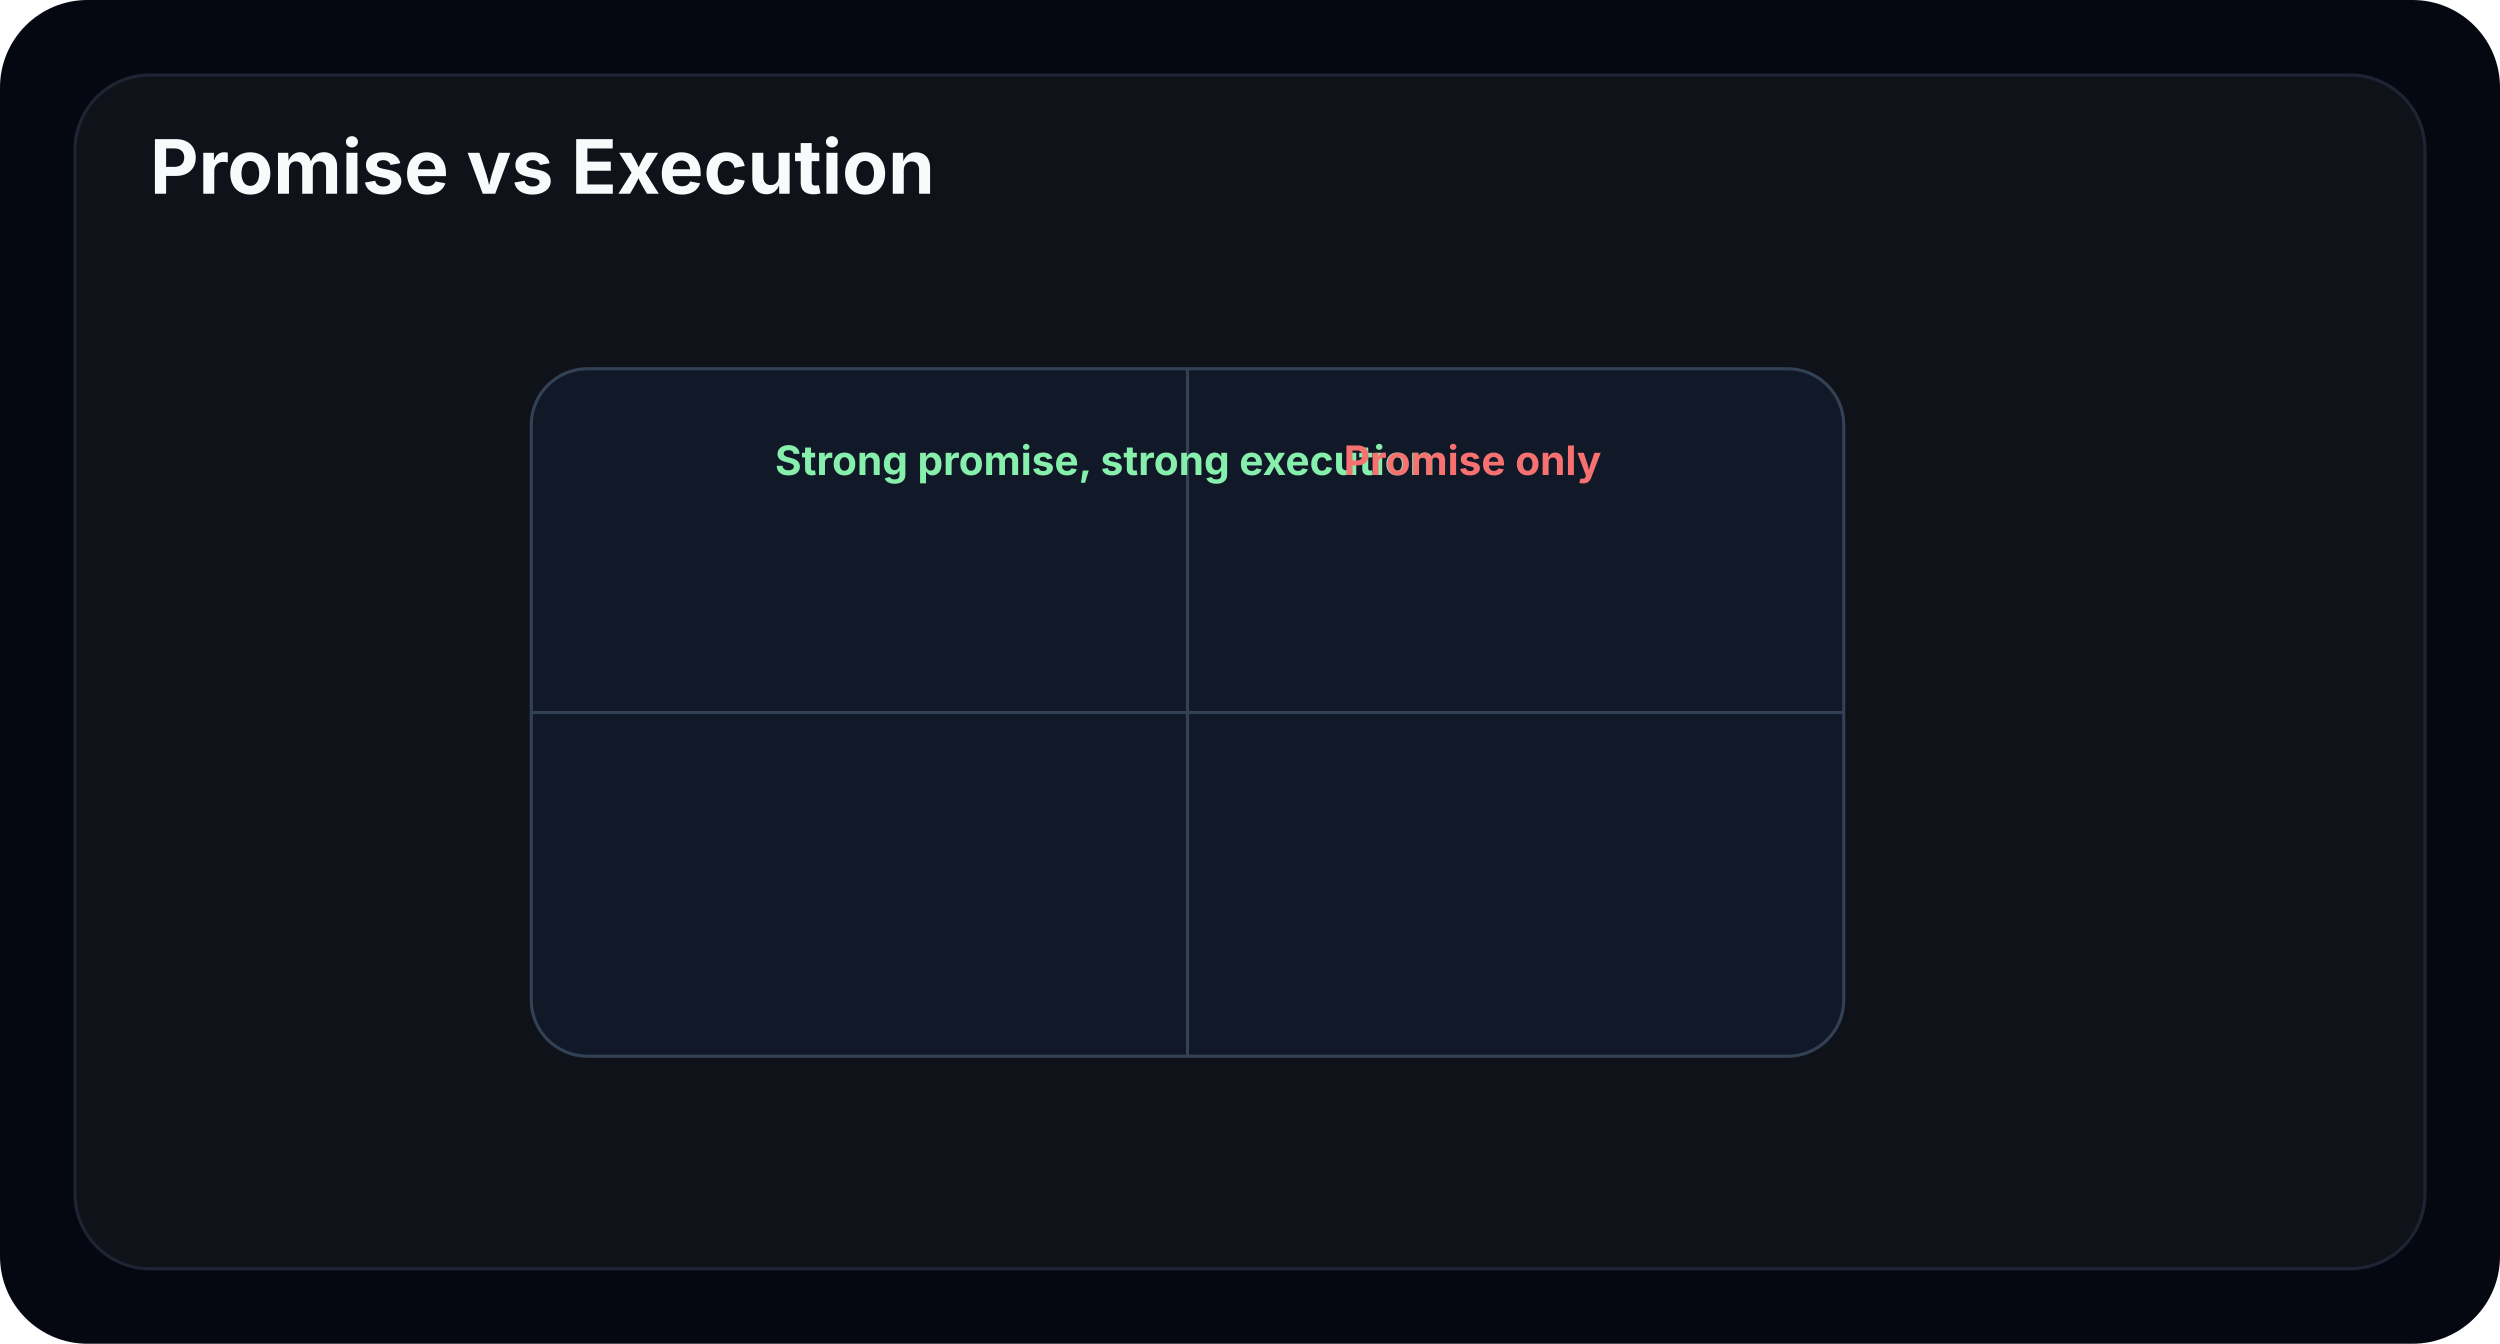
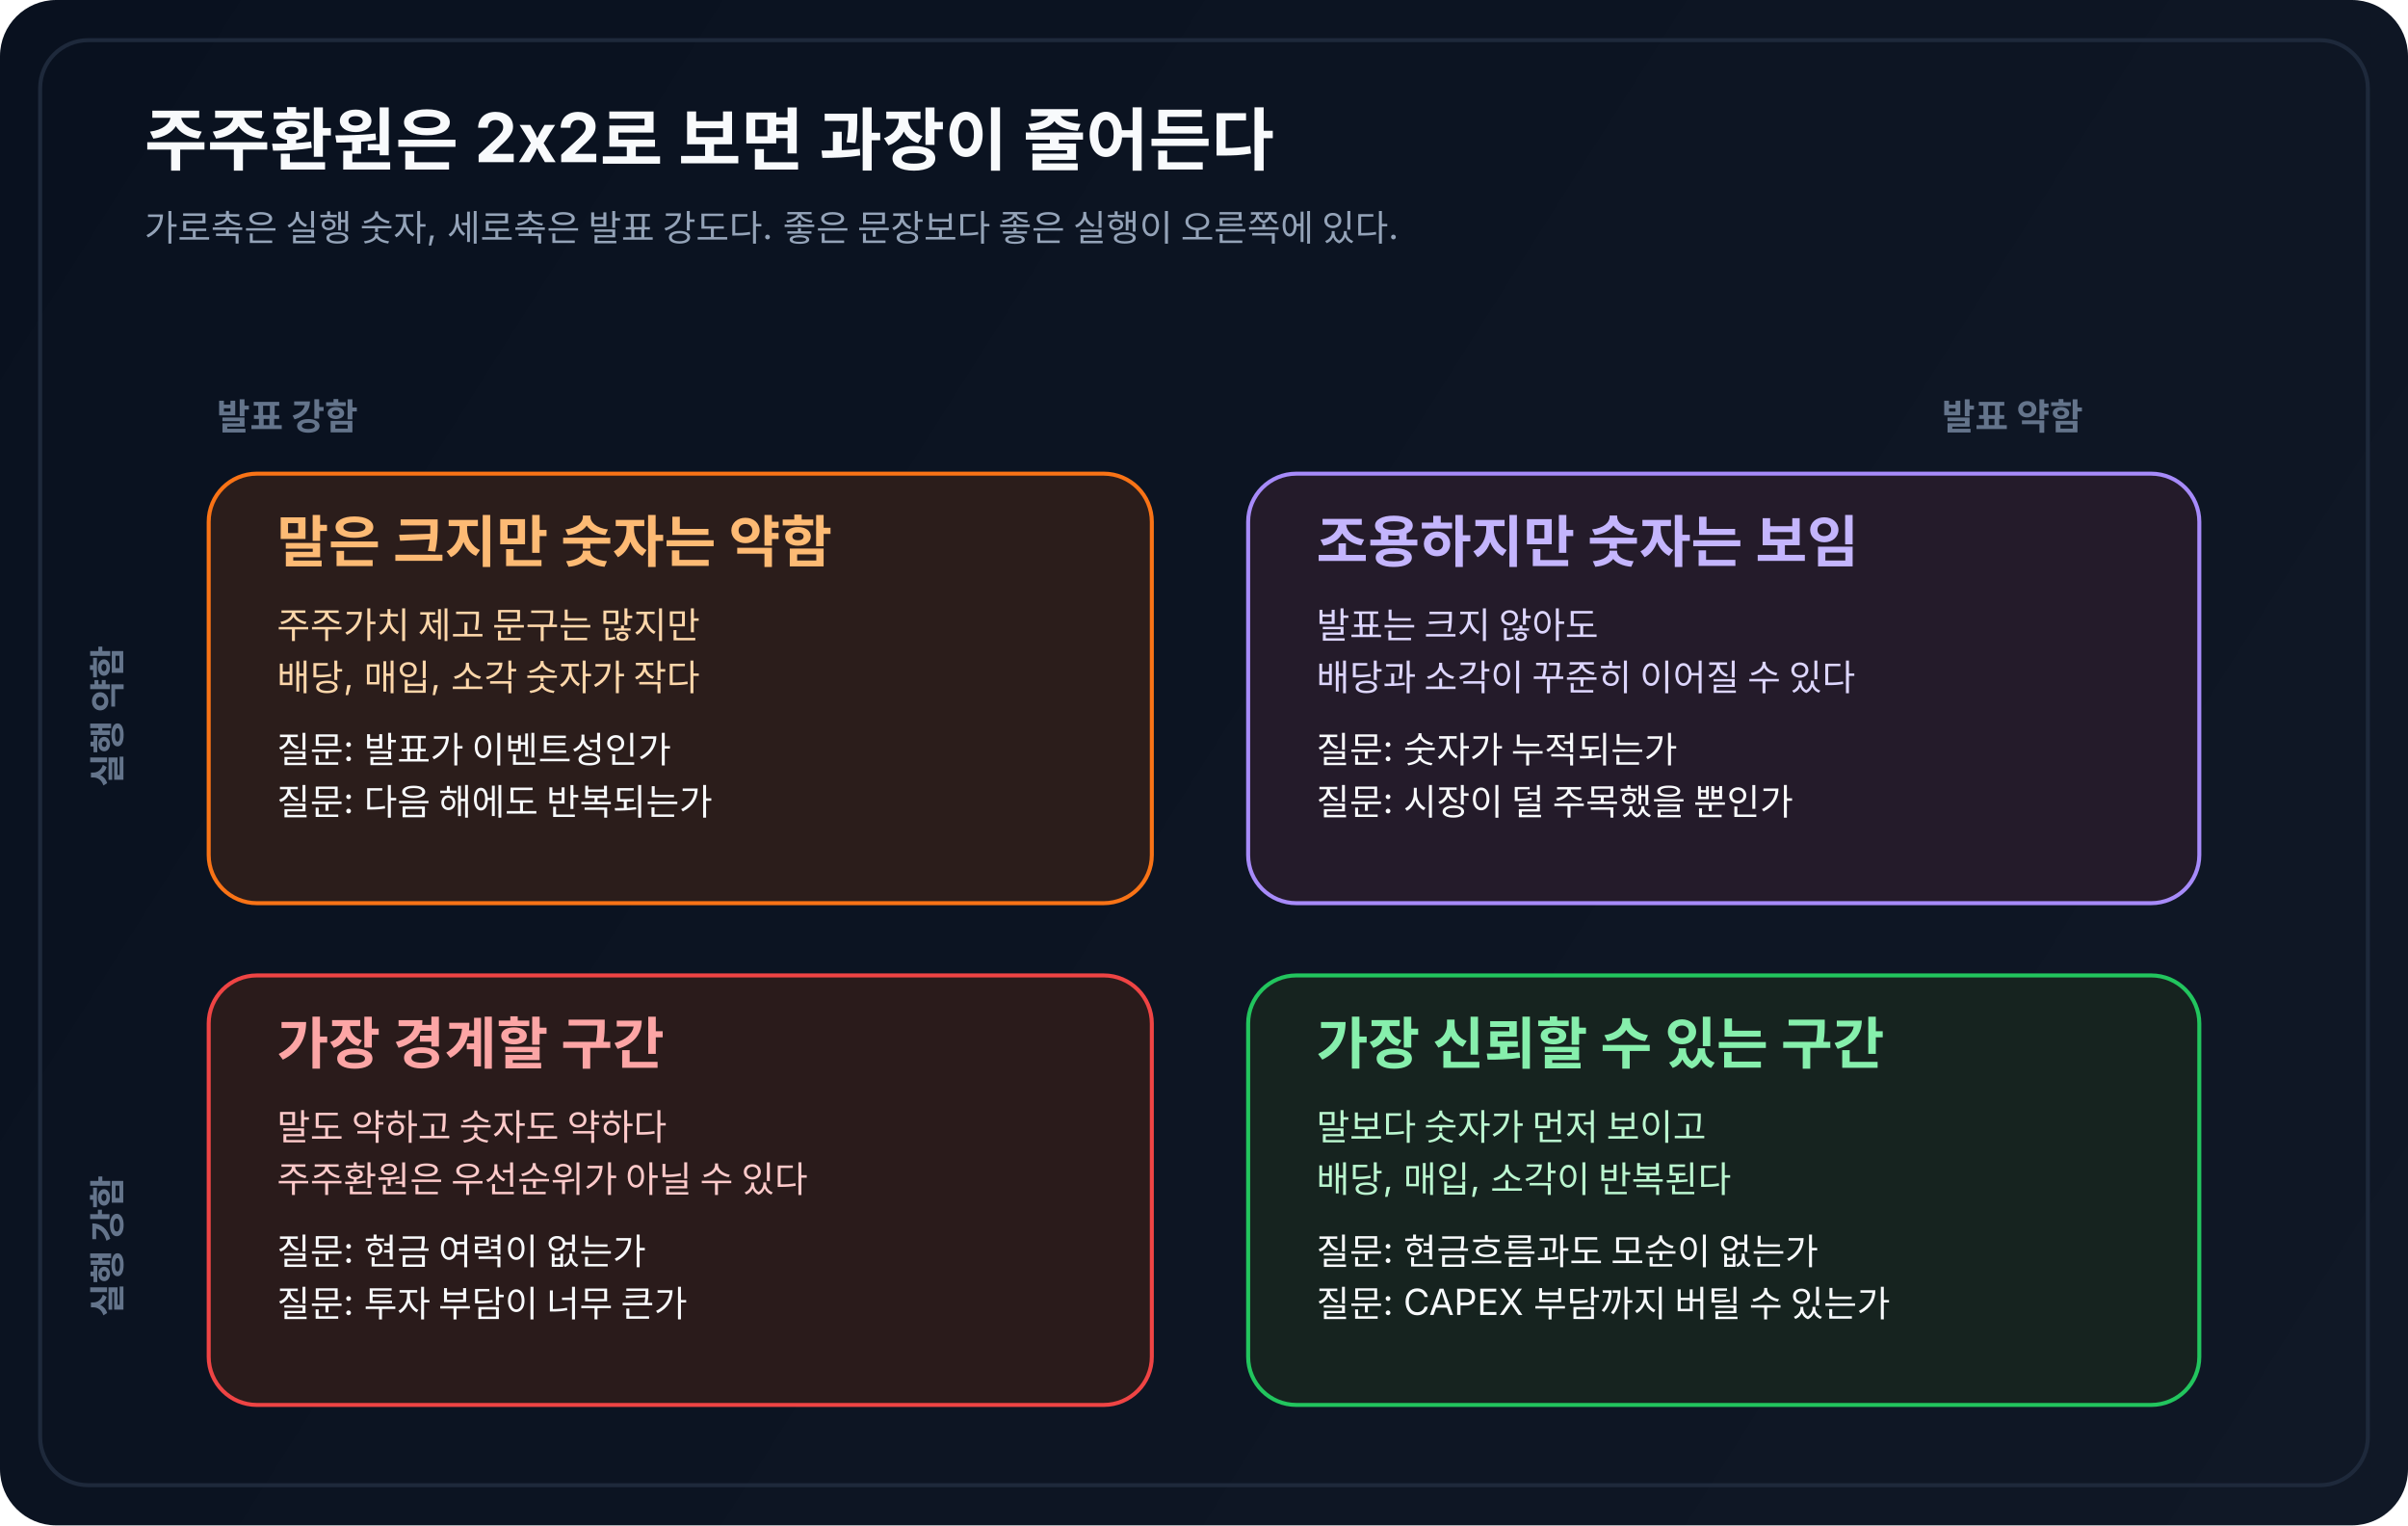
- <svg xmlns="http://www.w3.org/2000/svg" width="800" height="430" viewBox="0 0 800 430" fill="none">
-   <rect width="800" height="430" rx="28" fill="#050811" />
-   <rect x="24" y="24" width="752" height="382" rx="24" fill="#0f1219" stroke="#1e2433" />
-   <text x="48" y="62" fill="#f8fafc" font-size="24" font-weight="700" font-family="Inter,system-ui,sans-serif">Promise vs Execution</text>
-   <rect x="170" y="118" width="420" height="220" rx="18" fill="#111827" stroke="#334155" />
-   <path d="M380 118V338M170 228H590" stroke="#334155" />
-   <text x="248" y="152" fill="#86efac" font-size="13" font-weight="700" font-family="Inter,system-ui,sans-serif">Strong promise, strong execution</text>
-   <text x="430" y="152" fill="#f87171" font-size="13" font-weight="700" font-family="Inter,system-ui,sans-serif">Promise only</text>
+ <svg xmlns="http://www.w3.org/2000/svg" viewBox="0 0 1200 760" fill="none" role="img" aria-labelledby="title desc">
+   <defs>
+     <linearGradient id="bg024b" x1="0" y1="0" x2="1200" y2="760" gradientUnits="userSpaceOnUse">
+       <stop offset="0%" stop-color="#09111f" />
+       <stop offset="100%" stop-color="#101826" />
+     </linearGradient>
+   </defs>
+   <rect width="1200" height="760" rx="28" fill="url(#bg024b)" />
+   <rect x="20" y="20" width="1160" height="720" rx="24" stroke="#1e293b" stroke-width="2" />
+   <text x="72" y="82" fill="#f8fafc" font-family="Pretendard, Inter, sans-serif" font-size="34" font-weight="700">주주환원은 2x2로 보면 과장이 줄어든다</text>
+   <text x="72" y="120" fill="#94a3b8" font-family="Pretendard, Inter, sans-serif" font-size="18">가로축은 실행 숫자, 세로축은 발표 강도다. 좋은 문장보다 좋은 실행이 오른쪽에 있다.</text>
+   <text x="108" y="214" fill="#64748b" font-family="JetBrains Mono, monospace" font-size="18" font-weight="700">발표 강함</text>
+   <text x="1038" y="214" text-anchor="end" fill="#64748b" font-family="JetBrains Mono, monospace" font-size="18" font-weight="700">발표 약함</text>
+   <text x="60" y="392" transform="rotate(-90 60 392)" fill="#64748b" font-family="JetBrains Mono, monospace" font-size="18" font-weight="700">실행 약함</text>
+   <text x="60" y="656" transform="rotate(-90 60 656)" fill="#64748b" font-family="JetBrains Mono, monospace" font-size="18" font-weight="700">실행 강함</text>
+   <rect x="104" y="236" width="470" height="214" rx="24" fill="#2b1d1b" stroke="#f97316" stroke-width="2" />
+   <text x="138" y="280" fill="#fdba74" font-family="Pretendard, Inter, sans-serif" font-size="28" font-weight="700">말은 크지만 숫자는 약함</text>
+   <text x="138" y="318" fill="#fed7aa" font-family="Pretendard, Inter, sans-serif" font-size="18">주주가치 제고 문구는 많지만</text>
+   <text x="138" y="344" fill="#fed7aa" font-family="Pretendard, Inter, sans-serif" font-size="18">배당, 매입, 소각 숫자가 작다</text>
+   <text x="138" y="380" fill="#f8fafc" font-family="Pretendard, Inter, sans-serif" font-size="18">질문: 발표가 이벤트성인가</text>
+   <text x="138" y="406" fill="#f8fafc" font-family="Pretendard, Inter, sans-serif" font-size="18">질문: 다음 해에도 반복되는가</text>
+   <rect x="622" y="236" width="474" height="214" rx="24" fill="#241b2a" stroke="#a78bfa" stroke-width="2" />
+   <text x="656" y="280" fill="#c4b5fd" font-family="Pretendard, Inter, sans-serif" font-size="28" font-weight="700">조용하지만 숫자는 보임</text>
+   <text x="656" y="318" fill="#ddd6fe" font-family="Pretendard, Inter, sans-serif" font-size="18">발표는 크지 않아도</text>
+   <text x="656" y="344" fill="#ddd6fe" font-family="Pretendard, Inter, sans-serif" font-size="18">배당과 소각이 꾸준히 이어질 수 있다</text>
+   <text x="656" y="380" fill="#f8fafc" font-family="Pretendard, Inter, sans-serif" font-size="18">질문: 숫자가 누적되는가</text>
+   <text x="656" y="406" fill="#f8fafc" font-family="Pretendard, Inter, sans-serif" font-size="18">질문: 시장이 덜 주목했을 뿐인가</text>
+   <rect x="104" y="486" width="470" height="214" rx="24" fill="#2a1b1b" stroke="#ef4444" stroke-width="2" />
+   <text x="138" y="530" fill="#fca5a5" font-family="Pretendard, Inter, sans-serif" font-size="28" font-weight="700">가장 경계할 구간</text>
+   <text x="138" y="568" fill="#fecaca" font-family="Pretendard, Inter, sans-serif" font-size="18">말도 약하고 숫자도 약하다</text>
+   <text x="138" y="594" fill="#fecaca" font-family="Pretendard, Inter, sans-serif" font-size="18">주주환원은 우선순위가 아닐 수 있다</text>
+   <text x="138" y="630" fill="#f8fafc" font-family="Pretendard, Inter, sans-serif" font-size="18">질문: 현금 여력이 없는가</text>
+   <text x="138" y="656" fill="#f8fafc" font-family="Pretendard, Inter, sans-serif" font-size="18">질문: 투자 부담이 너무 큰가</text>
+   <rect x="622" y="486" width="474" height="214" rx="24" fill="#16231f" stroke="#22c55e" stroke-width="2" />
+   <text x="656" y="530" fill="#86efac" font-family="Pretendard, Inter, sans-serif" font-size="28" font-weight="700">가장 신뢰할 수 있는 구간</text>
+   <text x="656" y="568" fill="#bbf7d0" font-family="Pretendard, Inter, sans-serif" font-size="18">말보다 숫자가 먼저 보이고</text>
+   <text x="656" y="594" fill="#bbf7d0" font-family="Pretendard, Inter, sans-serif" font-size="18">배당, 매입, 소각이 반복된다</text>
+   <text x="656" y="630" fill="#f8fafc" font-family="Pretendard, Inter, sans-serif" font-size="18">질문: 현금흐름과도 모순이 없는가</text>
+   <text x="656" y="656" fill="#f8fafc" font-family="Pretendard, Inter, sans-serif" font-size="18">질문: CAPEX 부담까지 버틸 수 있는가</text>
</svg>
